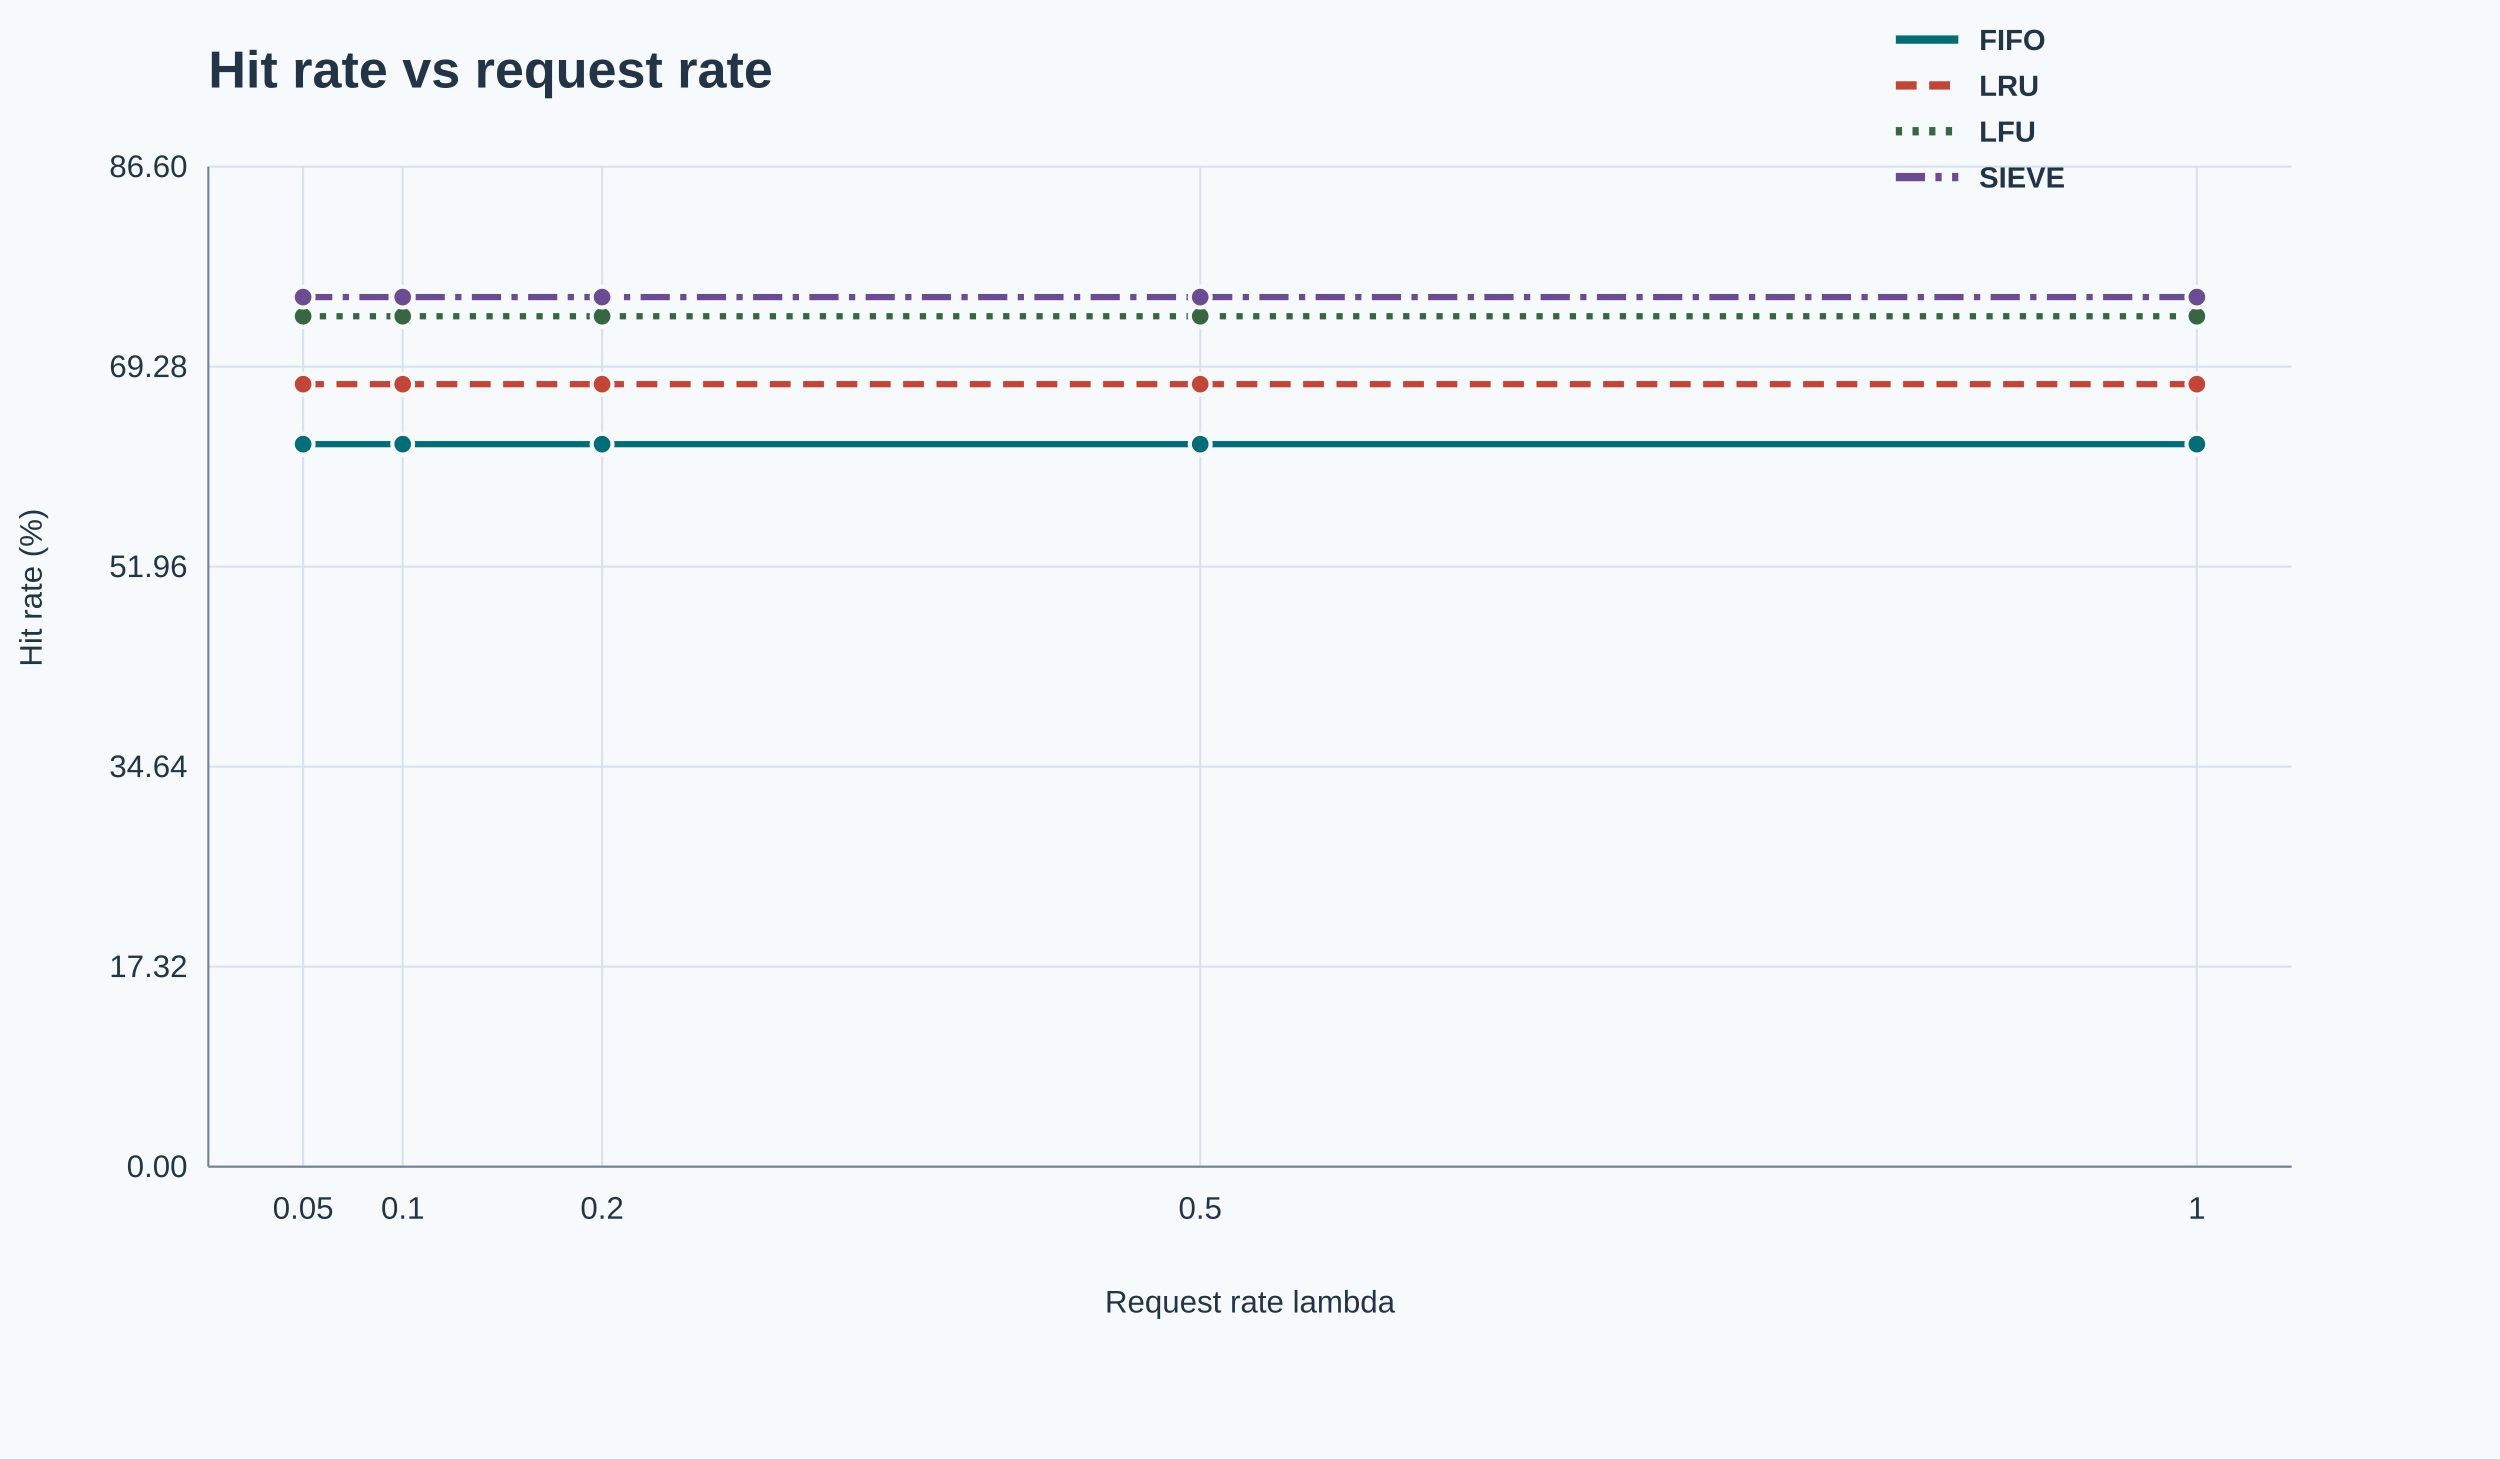
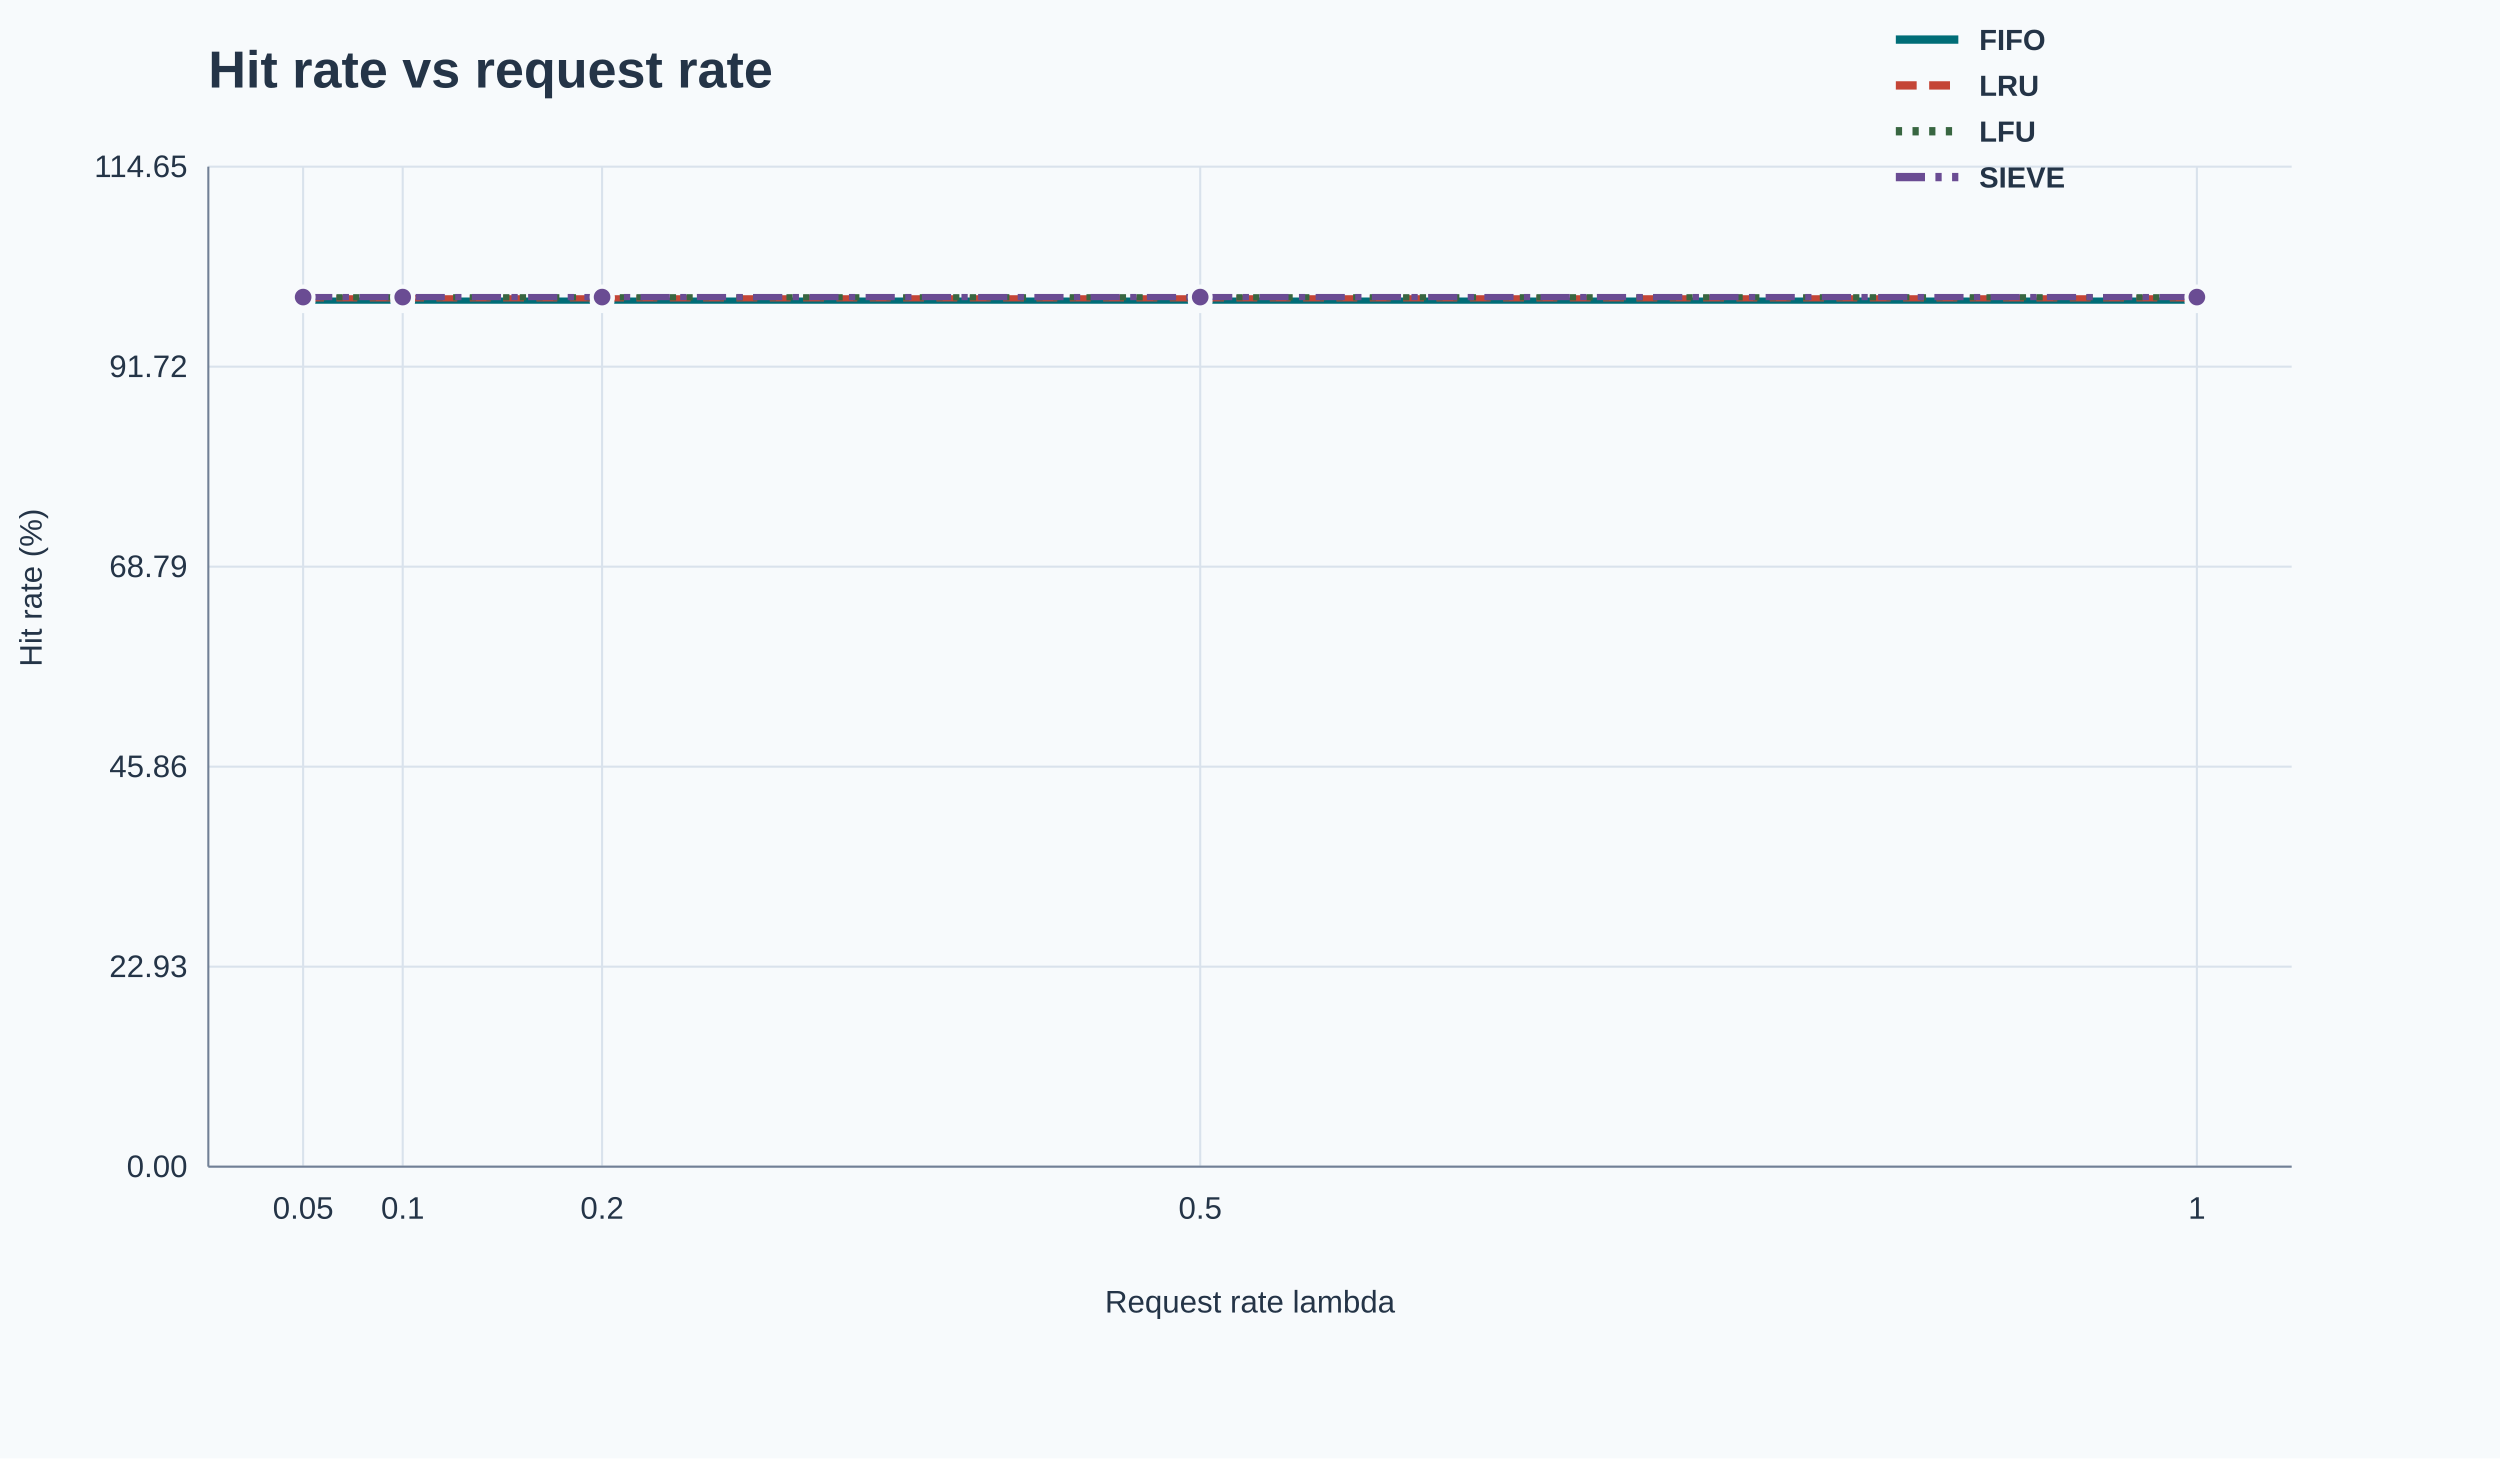
<svg xmlns="http://www.w3.org/2000/svg" width="1200" height="700" viewBox="0 0 1200 700">
  <style>text{font-family:Segoe UI,Arial,sans-serif;fill:#243447}.title{font-size:25px;font-weight:600}.label{font-size:15px}.legend{font-size:14px;font-weight:600}.grid{stroke:#d9e2ec}.axis{stroke:#718096}.line{fill:none;stroke-width:3}.point{stroke:#f7fafc;stroke-width:2}</style>
  <rect width="100%" height="100%" fill="#f7fafc" />
  <text x="100" y="42" class="title">Hit rate vs request rate</text>
  <text x="600" y="630" class="label" text-anchor="middle">Request rate lambda</text>
  <text x="20" y="320" class="label" transform="rotate(-90 20 320)">Hit rate (%)</text>
  <line x1="100" y1="560" x2="1100" y2="560" class="grid" />
  <text x="90" y="565" class="label" text-anchor="end">0.00</text>
  <line x1="100" y1="464" x2="1100" y2="464" class="grid" />
-   <text x="90" y="469" class="label" text-anchor="end">17.32</text>
+   <text x="90" y="469" class="label" text-anchor="end">22.93</text>
  <line x1="100" y1="368" x2="1100" y2="368" class="grid" />
-   <text x="90" y="373" class="label" text-anchor="end">34.64</text>
+   <text x="90" y="373" class="label" text-anchor="end">45.86</text>
  <line x1="100" y1="272" x2="1100" y2="272" class="grid" />
-   <text x="90" y="277" class="label" text-anchor="end">51.96</text>
+   <text x="90" y="277" class="label" text-anchor="end">68.79</text>
  <line x1="100" y1="176" x2="1100" y2="176" class="grid" />
-   <text x="90" y="181" class="label" text-anchor="end">69.28</text>
+   <text x="90" y="181" class="label" text-anchor="end">91.72</text>
  <line x1="100" y1="80" x2="1100" y2="80" class="grid" />
-   <text x="90" y="85" class="label" text-anchor="end">86.60</text>
+   <text x="90" y="85" class="label" text-anchor="end">114.65</text>
  <line x1="145.5" y1="80" x2="145.5" y2="560" class="grid" />
  <text x="145.5" y="585" class="label" text-anchor="middle">0.05</text>
  <line x1="193.3" y1="80" x2="193.3" y2="560" class="grid" />
  <text x="193.3" y="585" class="label" text-anchor="middle">0.1</text>
  <line x1="289.0" y1="80" x2="289.0" y2="560" class="grid" />
  <text x="289.0" y="585" class="label" text-anchor="middle">0.2</text>
  <line x1="576.1" y1="80" x2="576.1" y2="560" class="grid" />
  <text x="576.1" y="585" class="label" text-anchor="middle">0.5</text>
  <line x1="1054.5" y1="80" x2="1054.5" y2="560" class="grid" />
  <text x="1054.5" y="585" class="label" text-anchor="middle">1</text>
-   <polyline points="145.5,213.2 193.3,213.2 289.0,213.2 576.1,213.2 1054.5,213.2" class="line" stroke="#006d77" stroke-dasharray="" />
+   <polyline points="145.5,144.3 193.3,144.3 289.0,144.3 576.1,144.3 1054.5,144.3" class="line" stroke="#006d77" stroke-dasharray="" />
  <line x1="910" y1="19" x2="940" y2="19" stroke="#006d77" stroke-width="4" stroke-dasharray="" />
  <text x="950" y="24" class="legend">FIFO</text>
-   <circle cx="145.5" cy="213.2" r="5" fill="#006d77" class="point" />
-   <circle cx="193.3" cy="213.2" r="5" fill="#006d77" class="point" />
-   <circle cx="289.0" cy="213.2" r="5" fill="#006d77" class="point" />
-   <circle cx="576.1" cy="213.2" r="5" fill="#006d77" class="point" />
-   <circle cx="1054.5" cy="213.2" r="5" fill="#006d77" class="point" />
-   <polyline points="145.5,184.4 193.3,184.4 289.0,184.4 576.1,184.4 1054.5,184.4" class="line" stroke="#c44536" stroke-dasharray="10 6" />
+   <circle cx="145.5" cy="144.3" r="5" fill="#006d77" class="point" />
+   <circle cx="193.3" cy="144.3" r="5" fill="#006d77" class="point" />
+   <circle cx="289.0" cy="144.3" r="5" fill="#006d77" class="point" />
+   <circle cx="576.1" cy="144.3" r="5" fill="#006d77" class="point" />
+   <circle cx="1054.5" cy="144.3" r="5" fill="#006d77" class="point" />
+   <polyline points="145.5,143.2 193.3,143.2 289.0,143.2 576.1,143.2 1054.5,143.2" class="line" stroke="#c44536" stroke-dasharray="10 6" />
  <line x1="910" y1="41" x2="940" y2="41" stroke="#c44536" stroke-width="4" stroke-dasharray="10 6" />
  <text x="950" y="46" class="legend">LRU</text>
-   <circle cx="145.5" cy="184.4" r="5" fill="#c44536" class="point" />
-   <circle cx="193.3" cy="184.4" r="5" fill="#c44536" class="point" />
-   <circle cx="289.0" cy="184.4" r="5" fill="#c44536" class="point" />
-   <circle cx="576.1" cy="184.4" r="5" fill="#c44536" class="point" />
-   <circle cx="1054.5" cy="184.4" r="5" fill="#c44536" class="point" />
-   <polyline points="145.5,151.8 193.3,151.8 289.0,151.8 576.1,151.8 1054.5,151.8" class="line" stroke="#386641" stroke-dasharray="3 5" />
+   <circle cx="145.5" cy="143.2" r="5" fill="#c44536" class="point" />
+   <circle cx="193.3" cy="143.2" r="5" fill="#c44536" class="point" />
+   <circle cx="289.0" cy="143.2" r="5" fill="#c44536" class="point" />
+   <circle cx="576.1" cy="143.2" r="5" fill="#c44536" class="point" />
+   <circle cx="1054.5" cy="143.2" r="5" fill="#c44536" class="point" />
+   <polyline points="145.5,142.7 193.3,142.7 289.0,142.7 576.1,142.7 1054.5,142.7" class="line" stroke="#386641" stroke-dasharray="3 5" />
  <line x1="910" y1="63" x2="940" y2="63" stroke="#386641" stroke-width="4" stroke-dasharray="3 5" />
  <text x="950" y="68" class="legend">LFU</text>
-   <circle cx="145.5" cy="151.8" r="5" fill="#386641" class="point" />
-   <circle cx="193.3" cy="151.8" r="5" fill="#386641" class="point" />
-   <circle cx="289.0" cy="151.8" r="5" fill="#386641" class="point" />
-   <circle cx="576.1" cy="151.8" r="5" fill="#386641" class="point" />
-   <circle cx="1054.5" cy="151.8" r="5" fill="#386641" class="point" />
+   <circle cx="145.5" cy="142.7" r="5" fill="#386641" class="point" />
+   <circle cx="193.3" cy="142.7" r="5" fill="#386641" class="point" />
+   <circle cx="289.0" cy="142.7" r="5" fill="#386641" class="point" />
+   <circle cx="576.1" cy="142.7" r="5" fill="#386641" class="point" />
+   <circle cx="1054.5" cy="142.7" r="5" fill="#386641" class="point" />
  <polyline points="145.5,142.6 193.3,142.6 289.0,142.6 576.1,142.6 1054.5,142.6" class="line" stroke="#6a4c93" stroke-dasharray="14 5 3 5" />
  <line x1="910" y1="85" x2="940" y2="85" stroke="#6a4c93" stroke-width="4" stroke-dasharray="14 5 3 5" />
  <text x="950" y="90" class="legend">SIEVE</text>
  <circle cx="145.5" cy="142.6" r="5" fill="#6a4c93" class="point" />
  <circle cx="193.3" cy="142.6" r="5" fill="#6a4c93" class="point" />
  <circle cx="289.0" cy="142.6" r="5" fill="#6a4c93" class="point" />
  <circle cx="576.1" cy="142.6" r="5" fill="#6a4c93" class="point" />
  <circle cx="1054.5" cy="142.6" r="5" fill="#6a4c93" class="point" />
  <line x1="100" y1="80" x2="100" y2="560" class="axis" />
  <line x1="100" y1="560" x2="1100" y2="560" class="axis" />
</svg>
